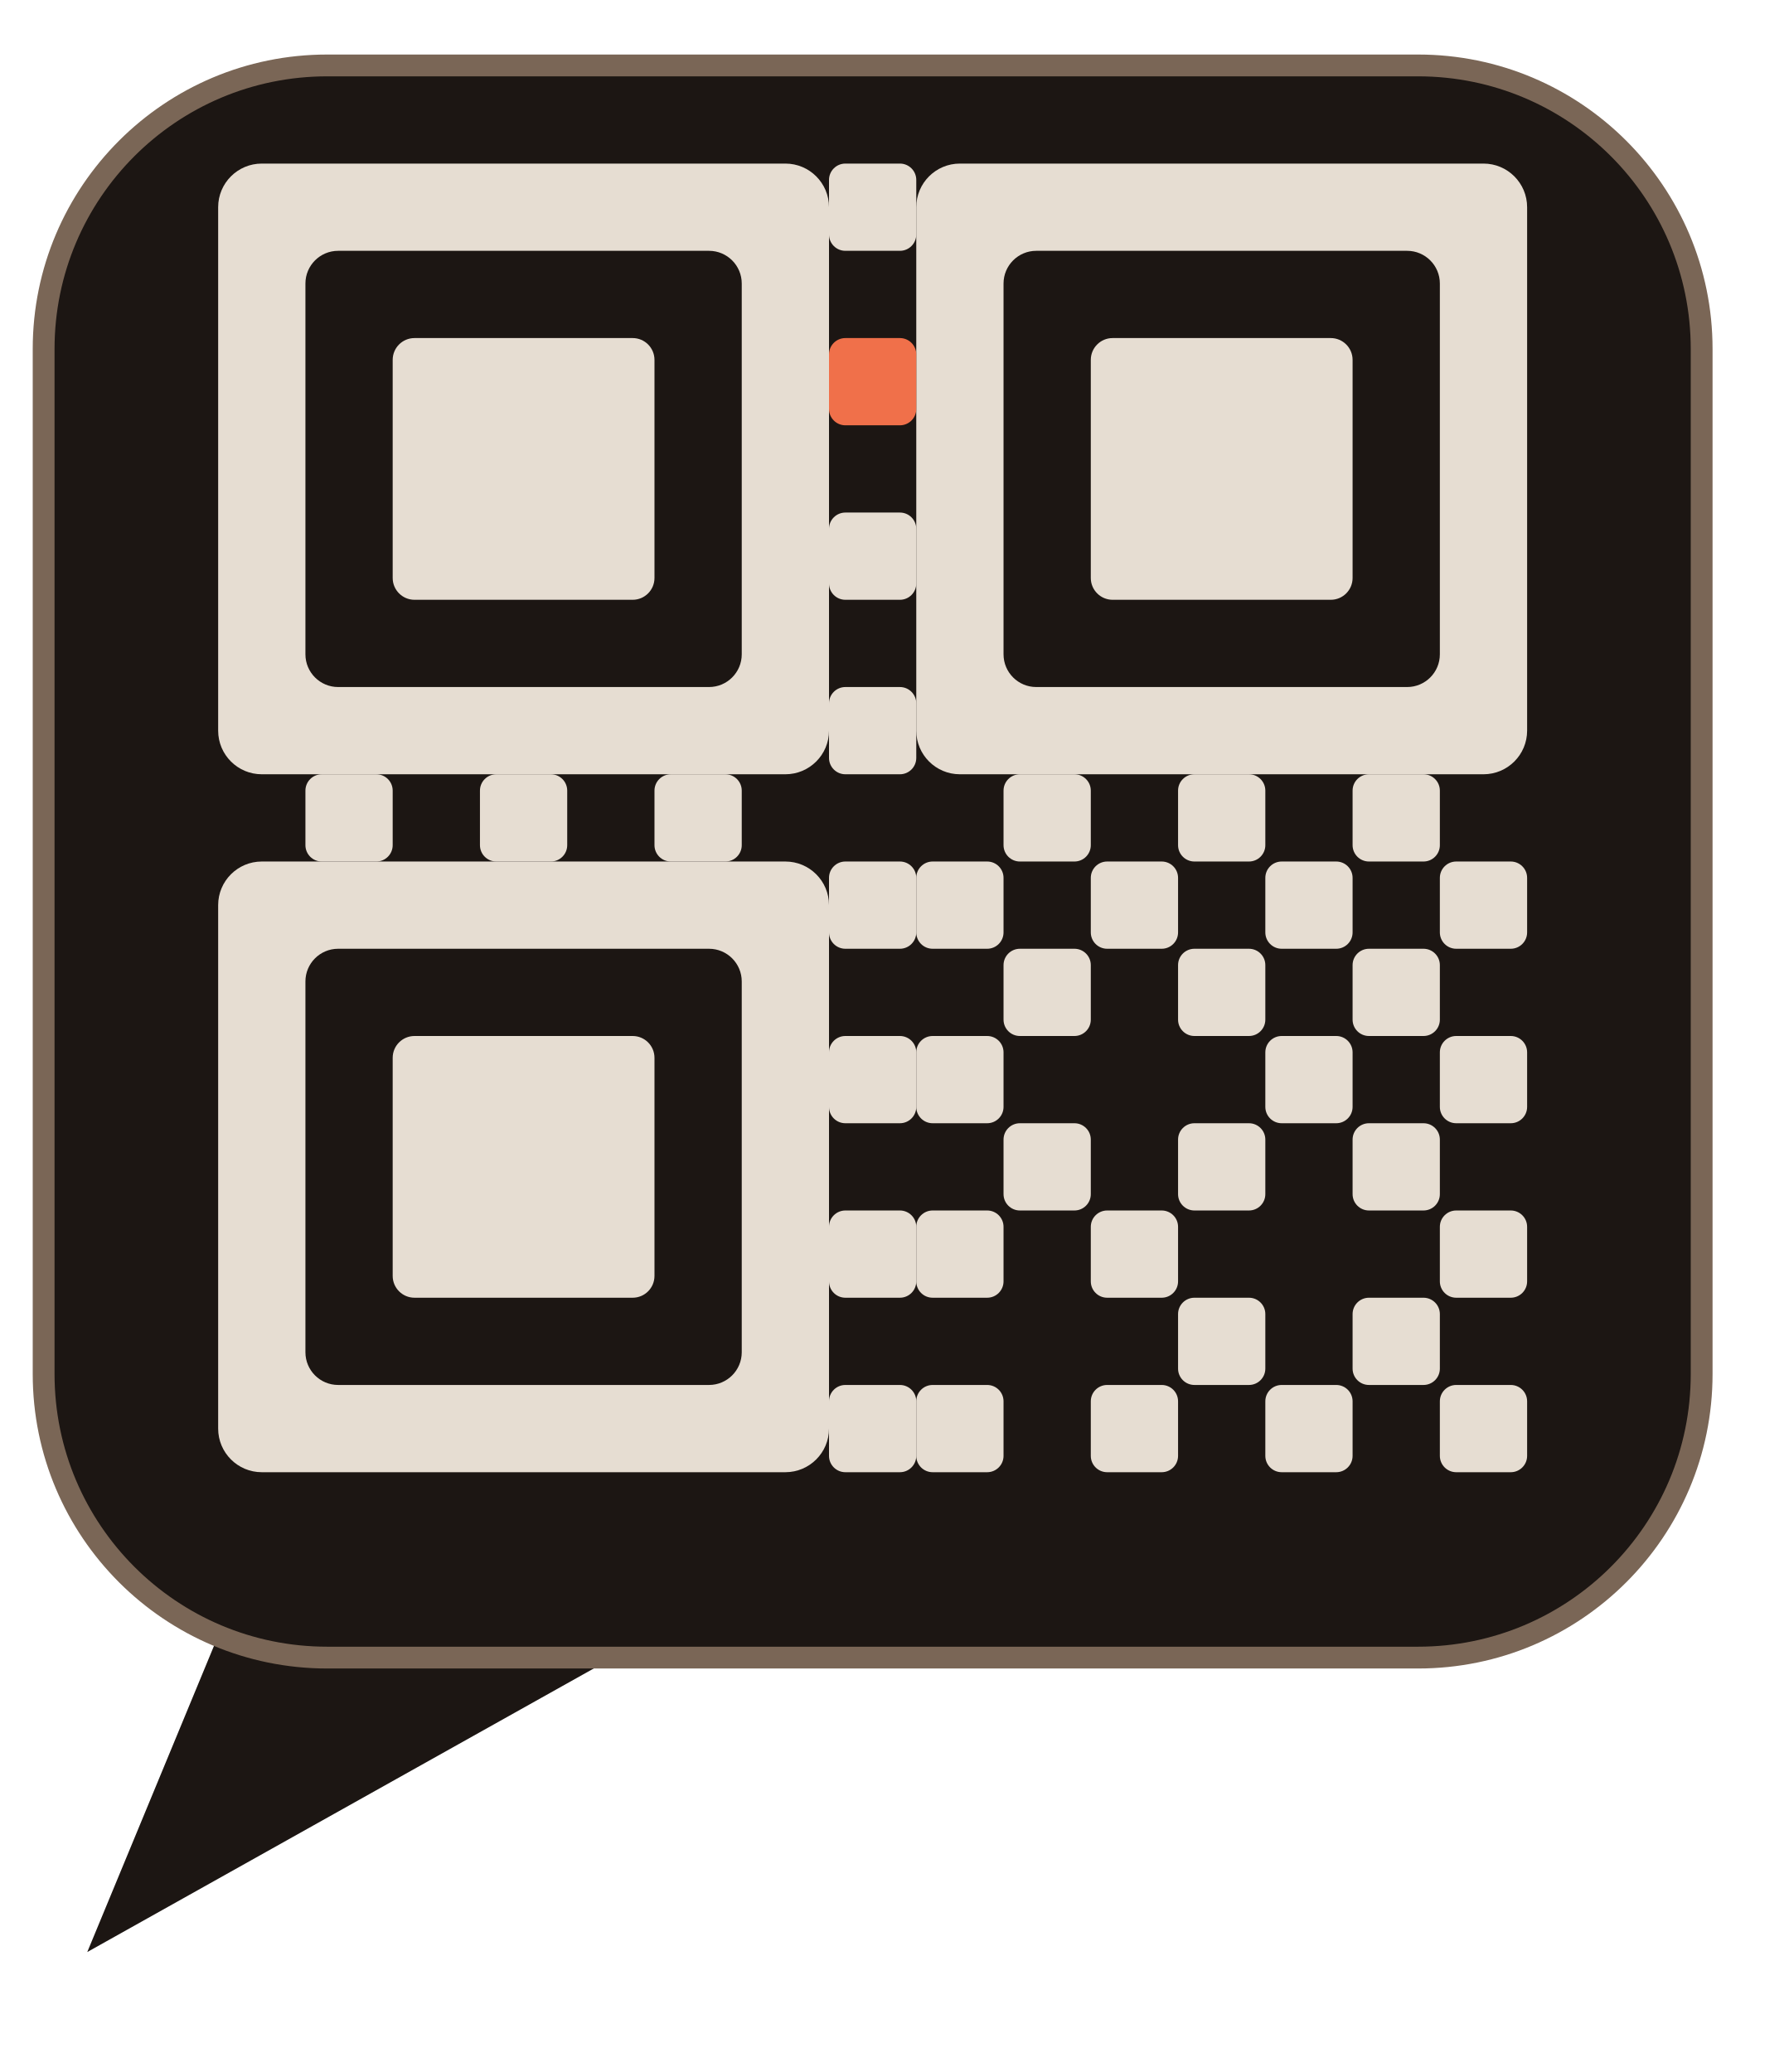
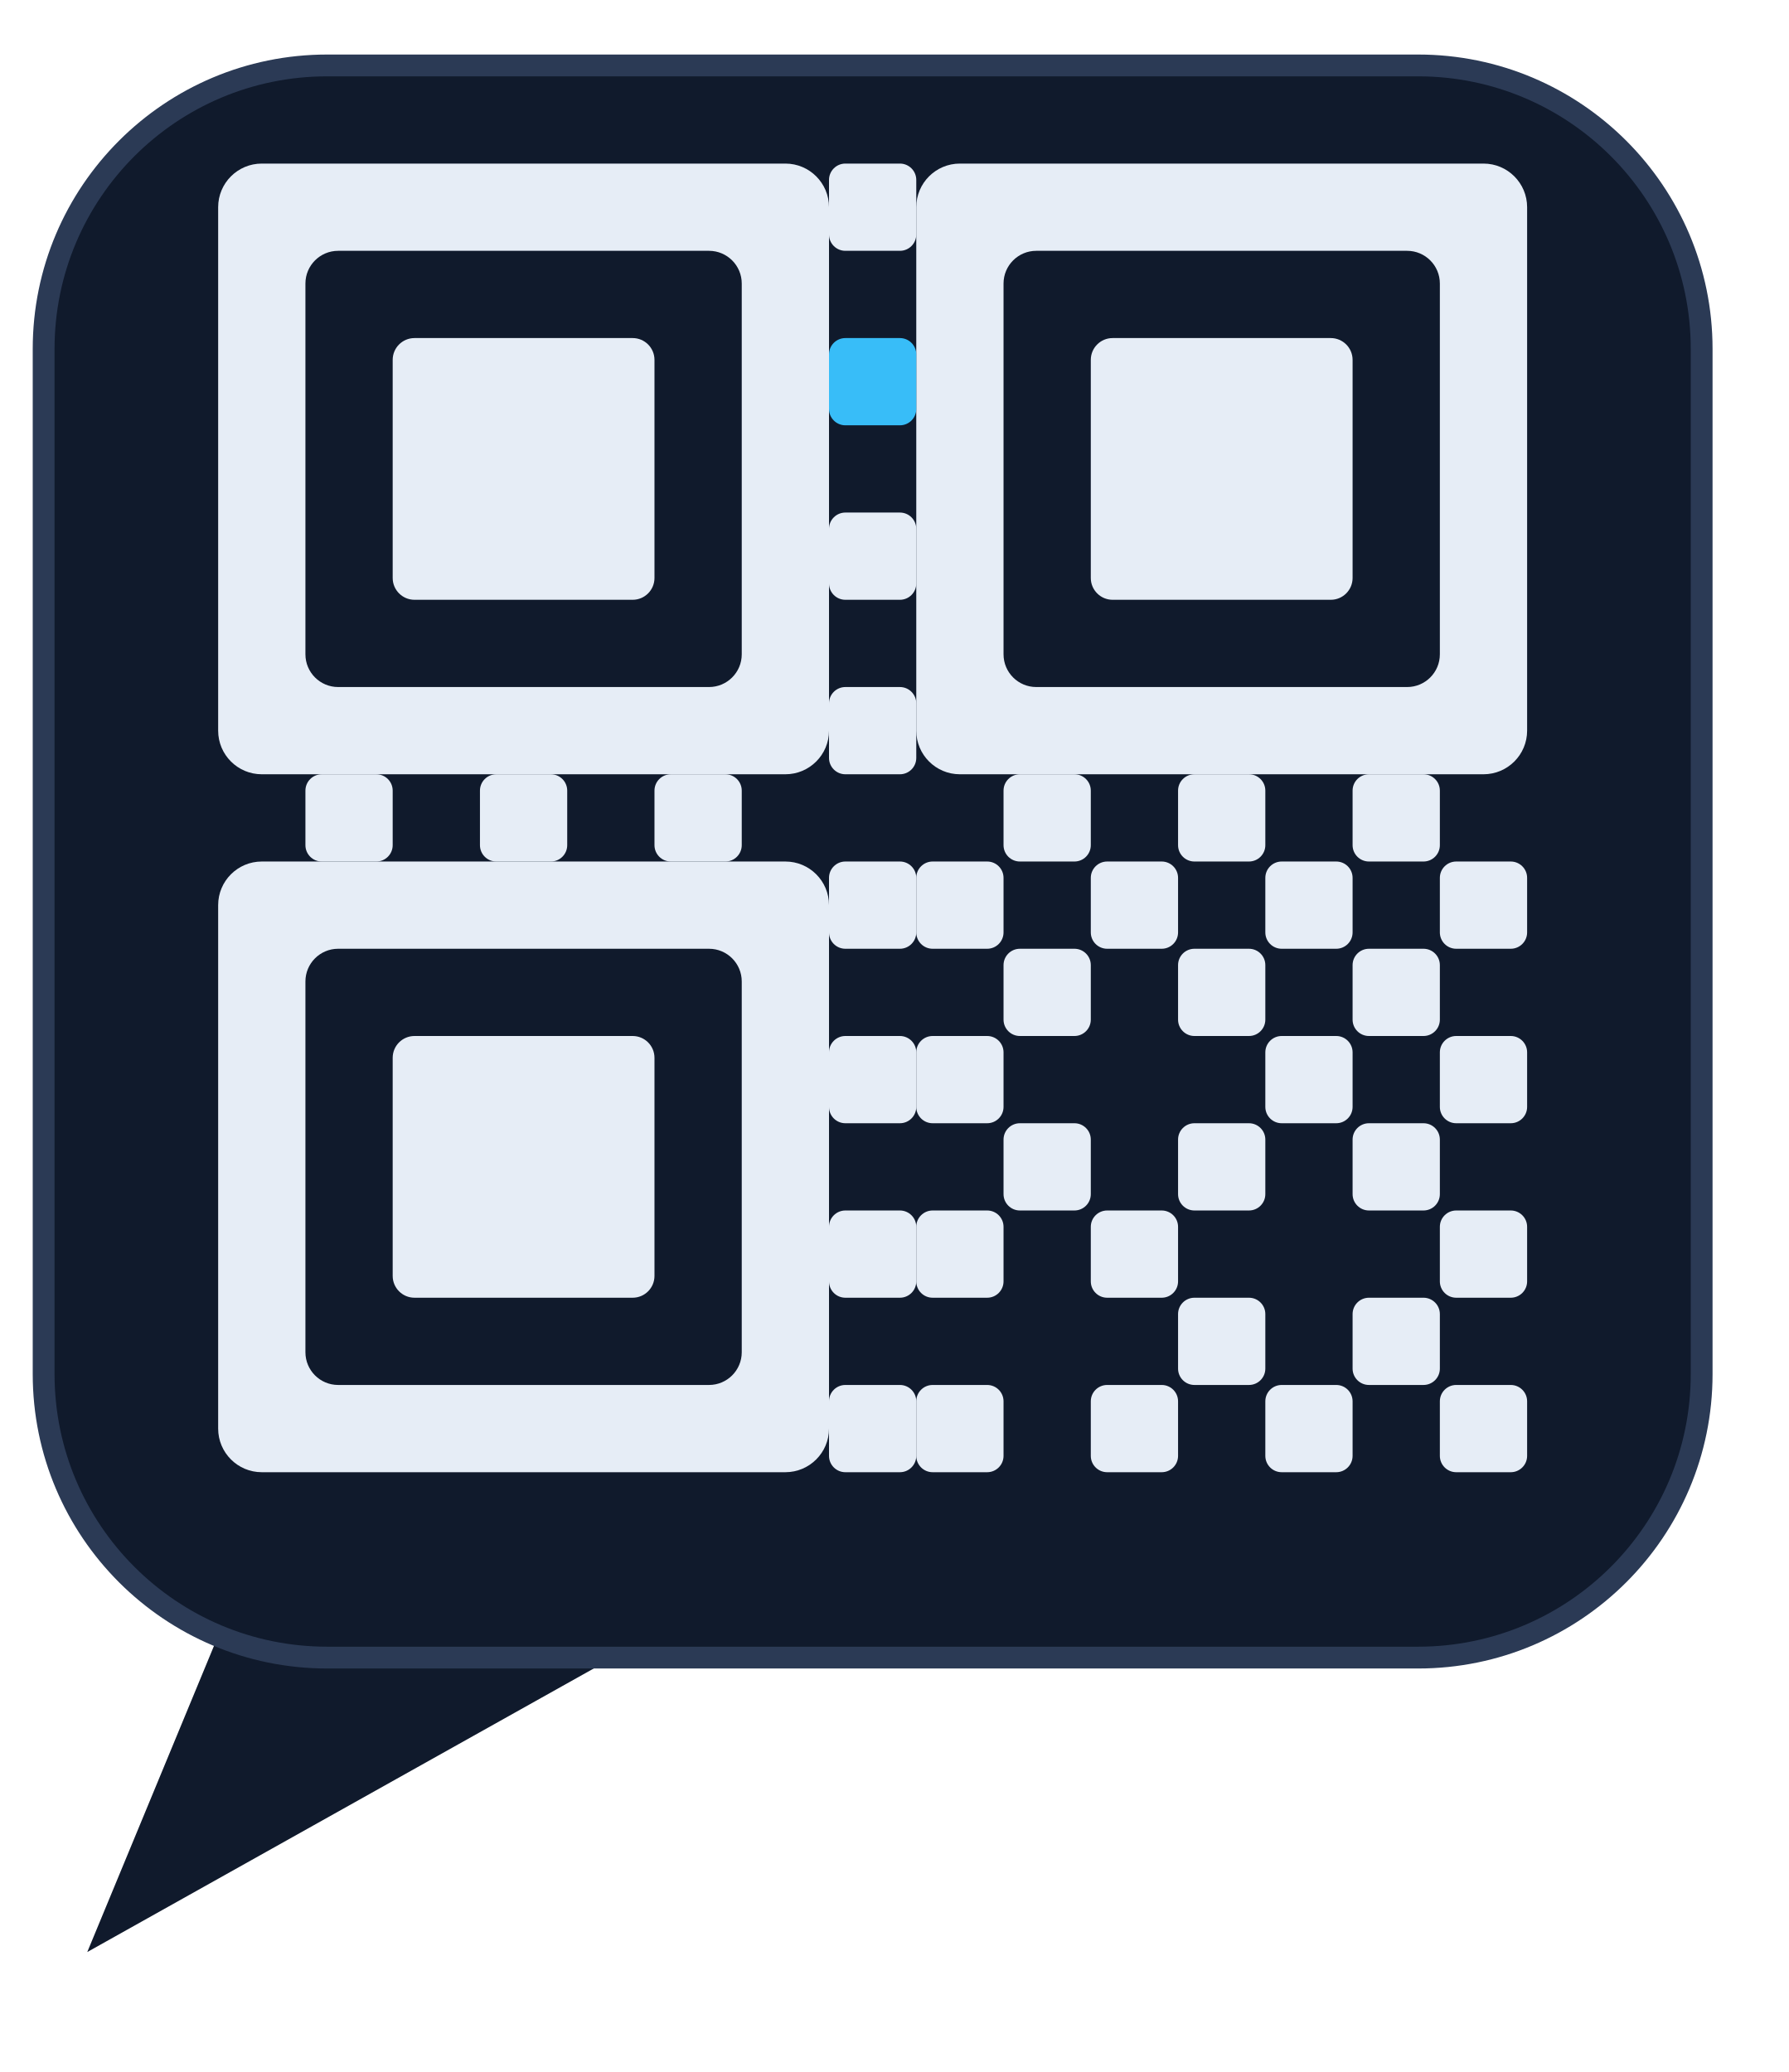
<svg xmlns="http://www.w3.org/2000/svg" viewBox="0 0 164 190" role="img" aria-hidden="true" focusable="false">
  <g>
-     <path d="M20 150 L8 179 L58 151 Z" fill="#1C1613" />
-     <rect x="4" y="6" width="152" height="146" rx="26" fill="#1C1613" stroke="#7A6656" stroke-width="2" />
+     <path d="M20 150 L8 179 L58 151 Z" fill="#101a2c" />
+     <rect x="4" y="6" width="152" height="146" rx="26" fill="#101a2c" stroke="#2b3a55" stroke-width="2" />
    <g transform="translate(20,15)">
-       <rect x="0" y="0" width="56" height="56" rx="4" fill="#E6DDD2" />
-       <rect x="8" y="8" width="40" height="40" rx="3" fill="#1C1613" />
-       <rect x="16" y="16" width="24" height="24" rx="2" fill="#E6DDD2" />
-       <rect x="64" y="0" width="56" height="56" rx="4" fill="#E6DDD2" />
-       <rect x="72" y="8" width="40" height="40" rx="3" fill="#1C1613" />
-       <rect x="80" y="16" width="24" height="24" rx="2" fill="#E6DDD2" />
-       <rect x="0" y="64" width="56" height="56" rx="4" fill="#E6DDD2" />
-       <rect x="8" y="72" width="40" height="40" rx="3" fill="#1C1613" />
-       <rect x="16" y="80" width="24" height="24" rx="2" fill="#E6DDD2" />
-       <rect x="56" y="0" width="8" height="8" rx="1.5" fill="#E6DDD2" />
-       <rect x="56" y="16" width="8" height="8" rx="1.5" fill="#F0704A" />
-       <rect x="56" y="32" width="8" height="8" rx="1.5" fill="#E6DDD2" />
-       <rect x="56" y="48" width="8" height="8" rx="1.5" fill="#E6DDD2" />
-       <rect x="56" y="64" width="8" height="8" rx="1.5" fill="#E6DDD2" />
-       <rect x="56" y="80" width="8" height="8" rx="1.5" fill="#E6DDD2" />
-       <rect x="56" y="96" width="8" height="8" rx="1.5" fill="#E6DDD2" />
-       <rect x="56" y="112" width="8" height="8" rx="1.5" fill="#E6DDD2" />
-       <rect x="8" y="56" width="8" height="8" rx="1.5" fill="#E6DDD2" />
-       <rect x="24" y="56" width="8" height="8" rx="1.5" fill="#E6DDD2" />
-       <rect x="40" y="56" width="8" height="8" rx="1.5" fill="#E6DDD2" />
-       <rect x="72" y="56" width="8" height="8" rx="1.5" fill="#E6DDD2" />
-       <rect x="88" y="56" width="8" height="8" rx="1.5" fill="#E6DDD2" />
-       <rect x="104" y="56" width="8" height="8" rx="1.5" fill="#E6DDD2" />
-       <rect x="64" y="64" width="8" height="8" rx="1.5" fill="#E6DDD2" />
-       <rect x="80" y="64" width="8" height="8" rx="1.5" fill="#E6DDD2" />
-       <rect x="96" y="64" width="8" height="8" rx="1.5" fill="#E6DDD2" />
-       <rect x="112" y="64" width="8" height="8" rx="1.5" fill="#E6DDD2" />
-       <rect x="72" y="72" width="8" height="8" rx="1.5" fill="#E6DDD2" />
-       <rect x="88" y="72" width="8" height="8" rx="1.5" fill="#E6DDD2" />
-       <rect x="104" y="72" width="8" height="8" rx="1.5" fill="#E6DDD2" />
-       <rect x="64" y="80" width="8" height="8" rx="1.5" fill="#E6DDD2" />
-       <rect x="96" y="80" width="8" height="8" rx="1.5" fill="#E6DDD2" />
-       <rect x="112" y="80" width="8" height="8" rx="1.5" fill="#E6DDD2" />
-       <rect x="72" y="88" width="8" height="8" rx="1.5" fill="#E6DDD2" />
-       <rect x="88" y="88" width="8" height="8" rx="1.5" fill="#E6DDD2" />
-       <rect x="104" y="88" width="8" height="8" rx="1.5" fill="#E6DDD2" />
-       <rect x="64" y="96" width="8" height="8" rx="1.5" fill="#E6DDD2" />
-       <rect x="80" y="96" width="8" height="8" rx="1.5" fill="#E6DDD2" />
-       <rect x="112" y="96" width="8" height="8" rx="1.5" fill="#E6DDD2" />
-       <rect x="88" y="104" width="8" height="8" rx="1.5" fill="#E6DDD2" />
-       <rect x="104" y="104" width="8" height="8" rx="1.5" fill="#E6DDD2" />
-       <rect x="64" y="112" width="8" height="8" rx="1.5" fill="#E6DDD2" />
-       <rect x="80" y="112" width="8" height="8" rx="1.5" fill="#E6DDD2" />
-       <rect x="96" y="112" width="8" height="8" rx="1.5" fill="#E6DDD2" />
-       <rect x="112" y="112" width="8" height="8" rx="1.5" fill="#E6DDD2" />
+       <rect x="0" y="0" width="56" height="56" rx="4" fill="#e6edf6" />
+       <rect x="8" y="8" width="40" height="40" rx="3" fill="#101a2c" />
+       <rect x="16" y="16" width="24" height="24" rx="2" fill="#e6edf6" />
+       <rect x="64" y="0" width="56" height="56" rx="4" fill="#e6edf6" />
+       <rect x="72" y="8" width="40" height="40" rx="3" fill="#101a2c" />
+       <rect x="80" y="16" width="24" height="24" rx="2" fill="#e6edf6" />
+       <rect x="0" y="64" width="56" height="56" rx="4" fill="#e6edf6" />
+       <rect x="8" y="72" width="40" height="40" rx="3" fill="#101a2c" />
+       <rect x="16" y="80" width="24" height="24" rx="2" fill="#e6edf6" />
+       <rect x="56" y="0" width="8" height="8" rx="1.5" fill="#e6edf6" />
+       <rect x="56" y="16" width="8" height="8" rx="1.5" fill="#38bdf8" />
+       <rect x="56" y="32" width="8" height="8" rx="1.5" fill="#e6edf6" />
+       <rect x="56" y="48" width="8" height="8" rx="1.5" fill="#e6edf6" />
+       <rect x="56" y="64" width="8" height="8" rx="1.5" fill="#e6edf6" />
+       <rect x="56" y="80" width="8" height="8" rx="1.5" fill="#e6edf6" />
+       <rect x="56" y="96" width="8" height="8" rx="1.5" fill="#e6edf6" />
+       <rect x="56" y="112" width="8" height="8" rx="1.5" fill="#e6edf6" />
+       <rect x="8" y="56" width="8" height="8" rx="1.5" fill="#e6edf6" />
+       <rect x="24" y="56" width="8" height="8" rx="1.5" fill="#e6edf6" />
+       <rect x="40" y="56" width="8" height="8" rx="1.5" fill="#e6edf6" />
+       <rect x="72" y="56" width="8" height="8" rx="1.5" fill="#e6edf6" />
+       <rect x="88" y="56" width="8" height="8" rx="1.5" fill="#e6edf6" />
+       <rect x="104" y="56" width="8" height="8" rx="1.5" fill="#e6edf6" />
+       <rect x="64" y="64" width="8" height="8" rx="1.5" fill="#e6edf6" />
+       <rect x="80" y="64" width="8" height="8" rx="1.5" fill="#e6edf6" />
+       <rect x="96" y="64" width="8" height="8" rx="1.5" fill="#e6edf6" />
+       <rect x="112" y="64" width="8" height="8" rx="1.5" fill="#e6edf6" />
+       <rect x="72" y="72" width="8" height="8" rx="1.5" fill="#e6edf6" />
+       <rect x="88" y="72" width="8" height="8" rx="1.5" fill="#e6edf6" />
+       <rect x="104" y="72" width="8" height="8" rx="1.5" fill="#e6edf6" />
+       <rect x="64" y="80" width="8" height="8" rx="1.5" fill="#e6edf6" />
+       <rect x="96" y="80" width="8" height="8" rx="1.5" fill="#e6edf6" />
+       <rect x="112" y="80" width="8" height="8" rx="1.5" fill="#e6edf6" />
+       <rect x="72" y="88" width="8" height="8" rx="1.5" fill="#e6edf6" />
+       <rect x="88" y="88" width="8" height="8" rx="1.5" fill="#e6edf6" />
+       <rect x="104" y="88" width="8" height="8" rx="1.5" fill="#e6edf6" />
+       <rect x="64" y="96" width="8" height="8" rx="1.5" fill="#e6edf6" />
+       <rect x="80" y="96" width="8" height="8" rx="1.5" fill="#e6edf6" />
+       <rect x="112" y="96" width="8" height="8" rx="1.5" fill="#e6edf6" />
+       <rect x="88" y="104" width="8" height="8" rx="1.5" fill="#e6edf6" />
+       <rect x="104" y="104" width="8" height="8" rx="1.5" fill="#e6edf6" />
+       <rect x="64" y="112" width="8" height="8" rx="1.5" fill="#e6edf6" />
+       <rect x="80" y="112" width="8" height="8" rx="1.5" fill="#e6edf6" />
+       <rect x="96" y="112" width="8" height="8" rx="1.5" fill="#e6edf6" />
+       <rect x="112" y="112" width="8" height="8" rx="1.5" fill="#e6edf6" />
    </g>
  </g>
</svg>
